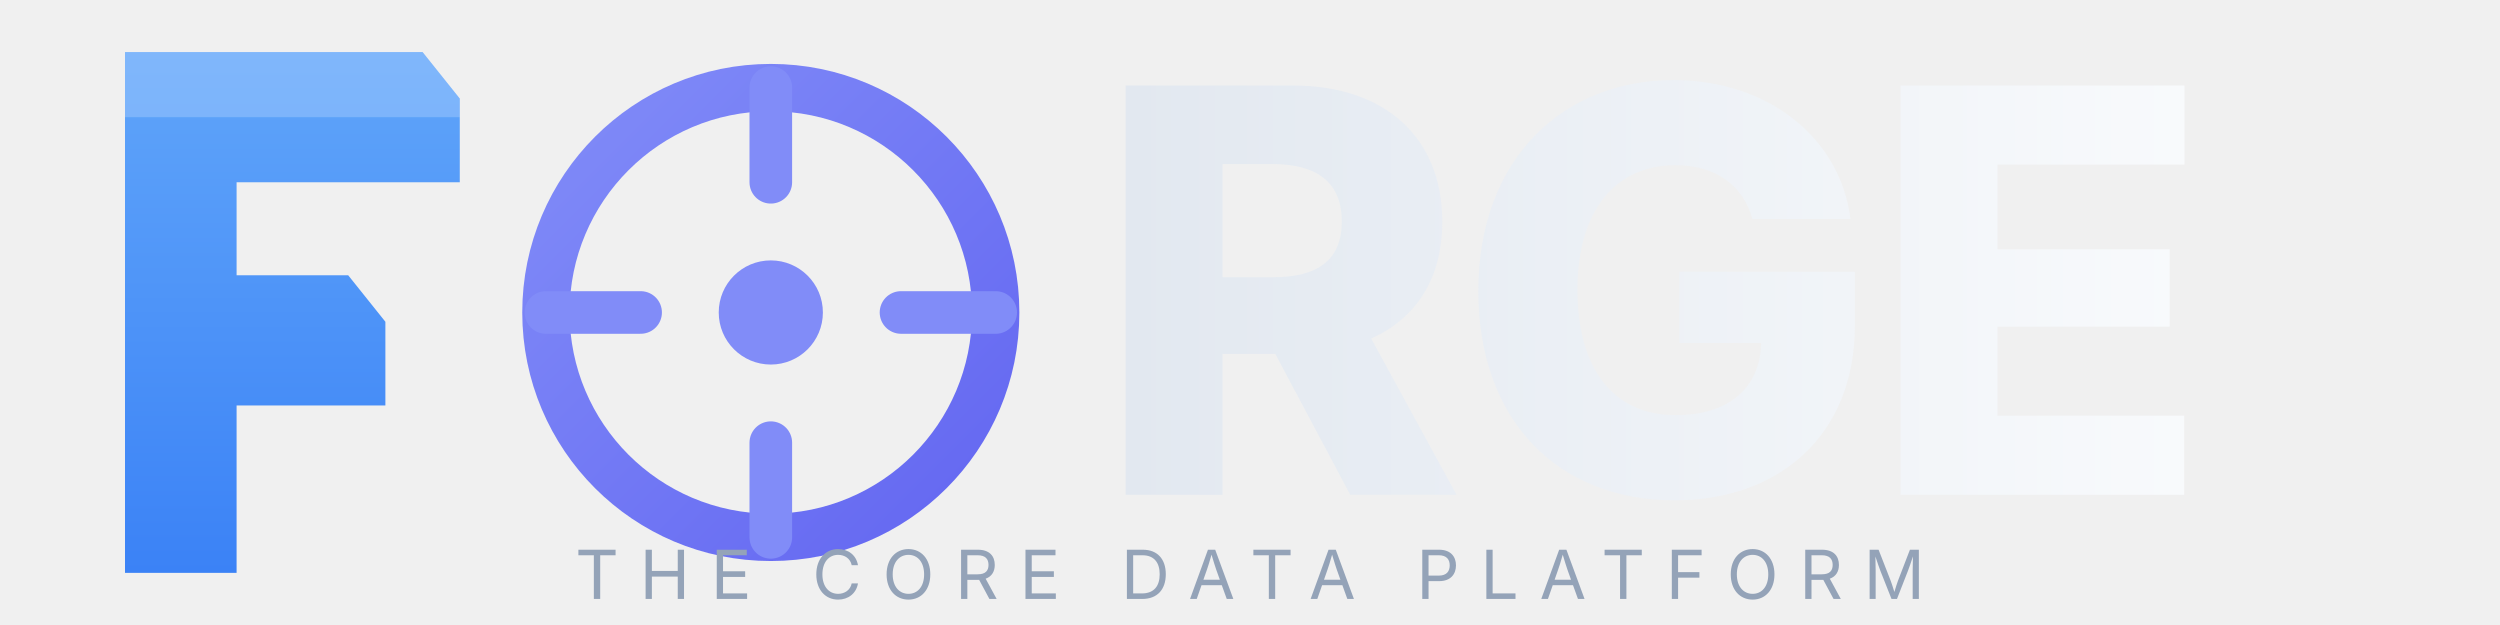
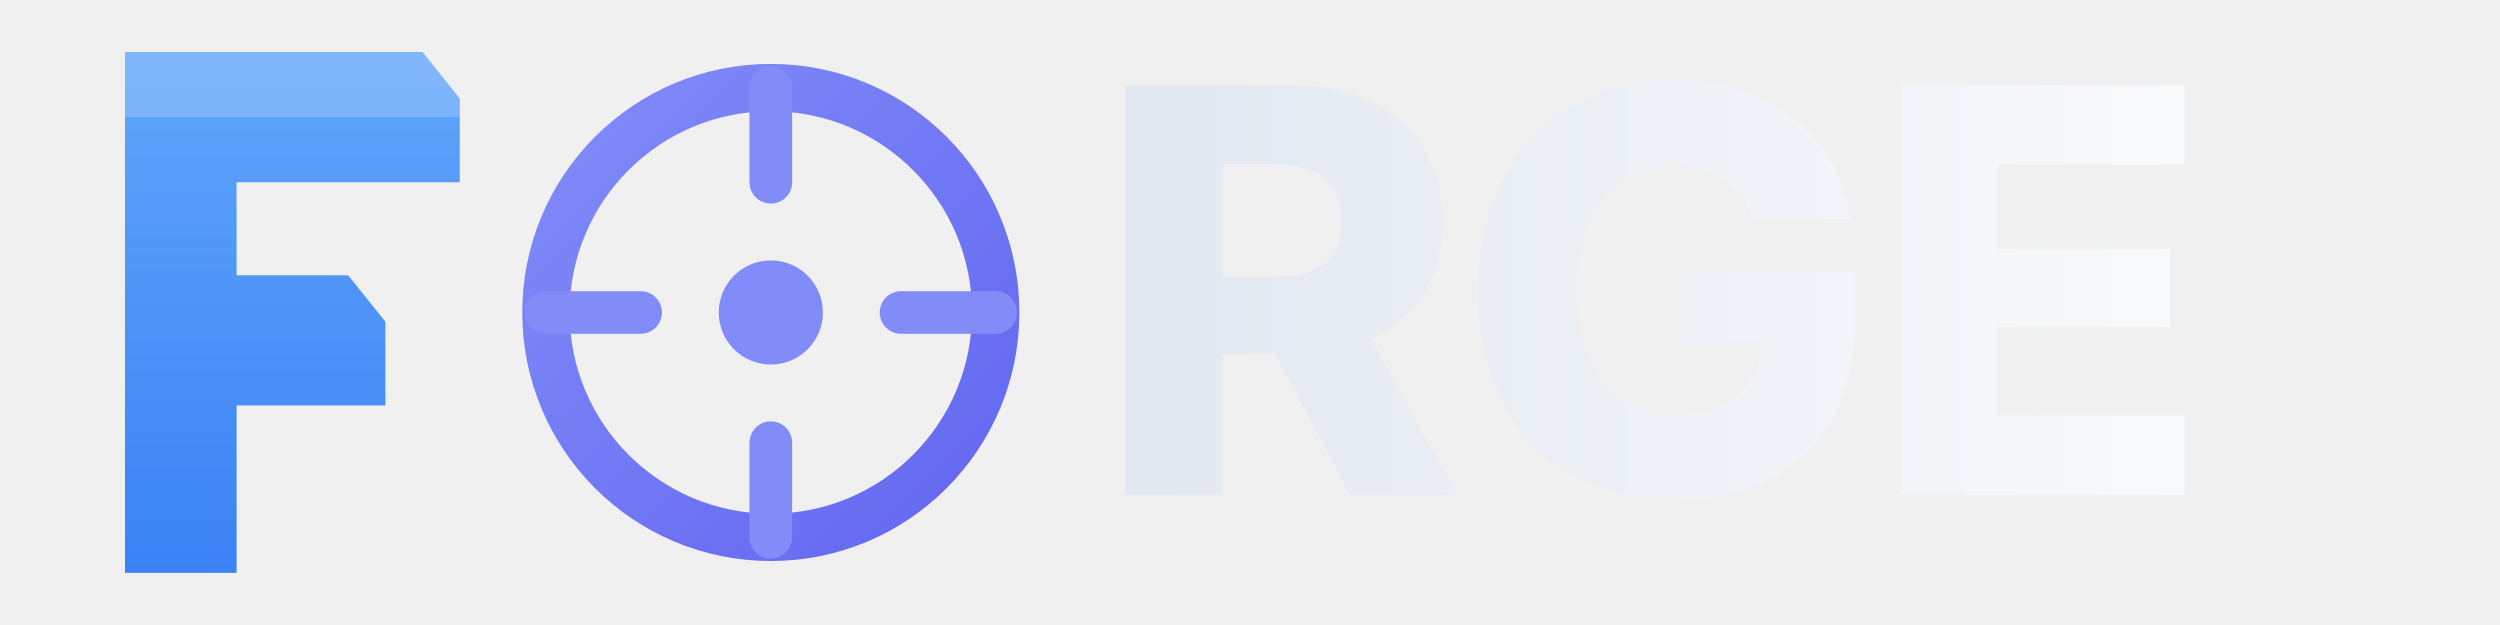
<svg xmlns="http://www.w3.org/2000/svg" viewBox="0 0 480 120" width="480" height="120" fill="none">
  <defs>
    <linearGradient id="f-grad" x1="0" y1="0" x2="0" y2="1">
      <stop offset="0%" stop-color="#60a5fa" />
      <stop offset="100%" stop-color="#3b82f6" />
    </linearGradient>
    <linearGradient id="o-grad" x1="0" y1="0" x2="1" y2="1">
      <stop offset="0%" stop-color="#818cf8" />
      <stop offset="100%" stop-color="#6366f1" />
    </linearGradient>
    <linearGradient id="text-grad" x1="0" y1="0" x2="1" y2="0">
      <stop offset="0%" stop-color="#e2e8f0" />
      <stop offset="100%" stop-color="#f8fafc" />
    </linearGradient>
  </defs>
  <g transform="translate(24,10) scale(3.571)">
    <path d="M0 0L16 0L18 2.5L18 7L6 7L6 12L12 12L14 14.5L14 19L6 19L6 28L0 28Z" fill="url(#f-grad)" />
    <path d="M0 0L16 0L18 2.5L18 3.5L0 3.5Z" fill="white" opacity="0.2" />
  </g>
  <g transform="translate(98,10) scale(4.545)">
    <circle cx="11" cy="11" r="9.5" stroke="url(#o-grad)" stroke-width="2" />
    <circle cx="11" cy="11" r="2.2" fill="#818cf8" />
    <line x1="11" y1="1.5" x2="11" y2="5.5" stroke="#818cf8" stroke-width="1.8" stroke-linecap="round" />
    <line x1="11" y1="16.5" x2="11" y2="20.5" stroke="#818cf8" stroke-width="1.8" stroke-linecap="round" />
    <line x1="1.5" y1="11" x2="5.5" y2="11" stroke="#818cf8" stroke-width="1.8" stroke-linecap="round" />
    <line x1="16.5" y1="11" x2="20.5" y2="11" stroke="#818cf8" stroke-width="1.8" stroke-linecap="round" />
  </g>
  <text x="210" y="95" font-family="'Inter', 'Segoe UI', system-ui, sans-serif" font-weight="800" font-size="108" letter-spacing="-2" fill="url(#text-grad)">RGE</text>
-   <text x="240" y="115" font-family="'Inter', 'Segoe UI', system-ui, sans-serif" font-weight="400" font-size="13" letter-spacing="4" fill="#94a3b8" text-anchor="middle">THE CORE DATA PLATFORM</text>
</svg>
